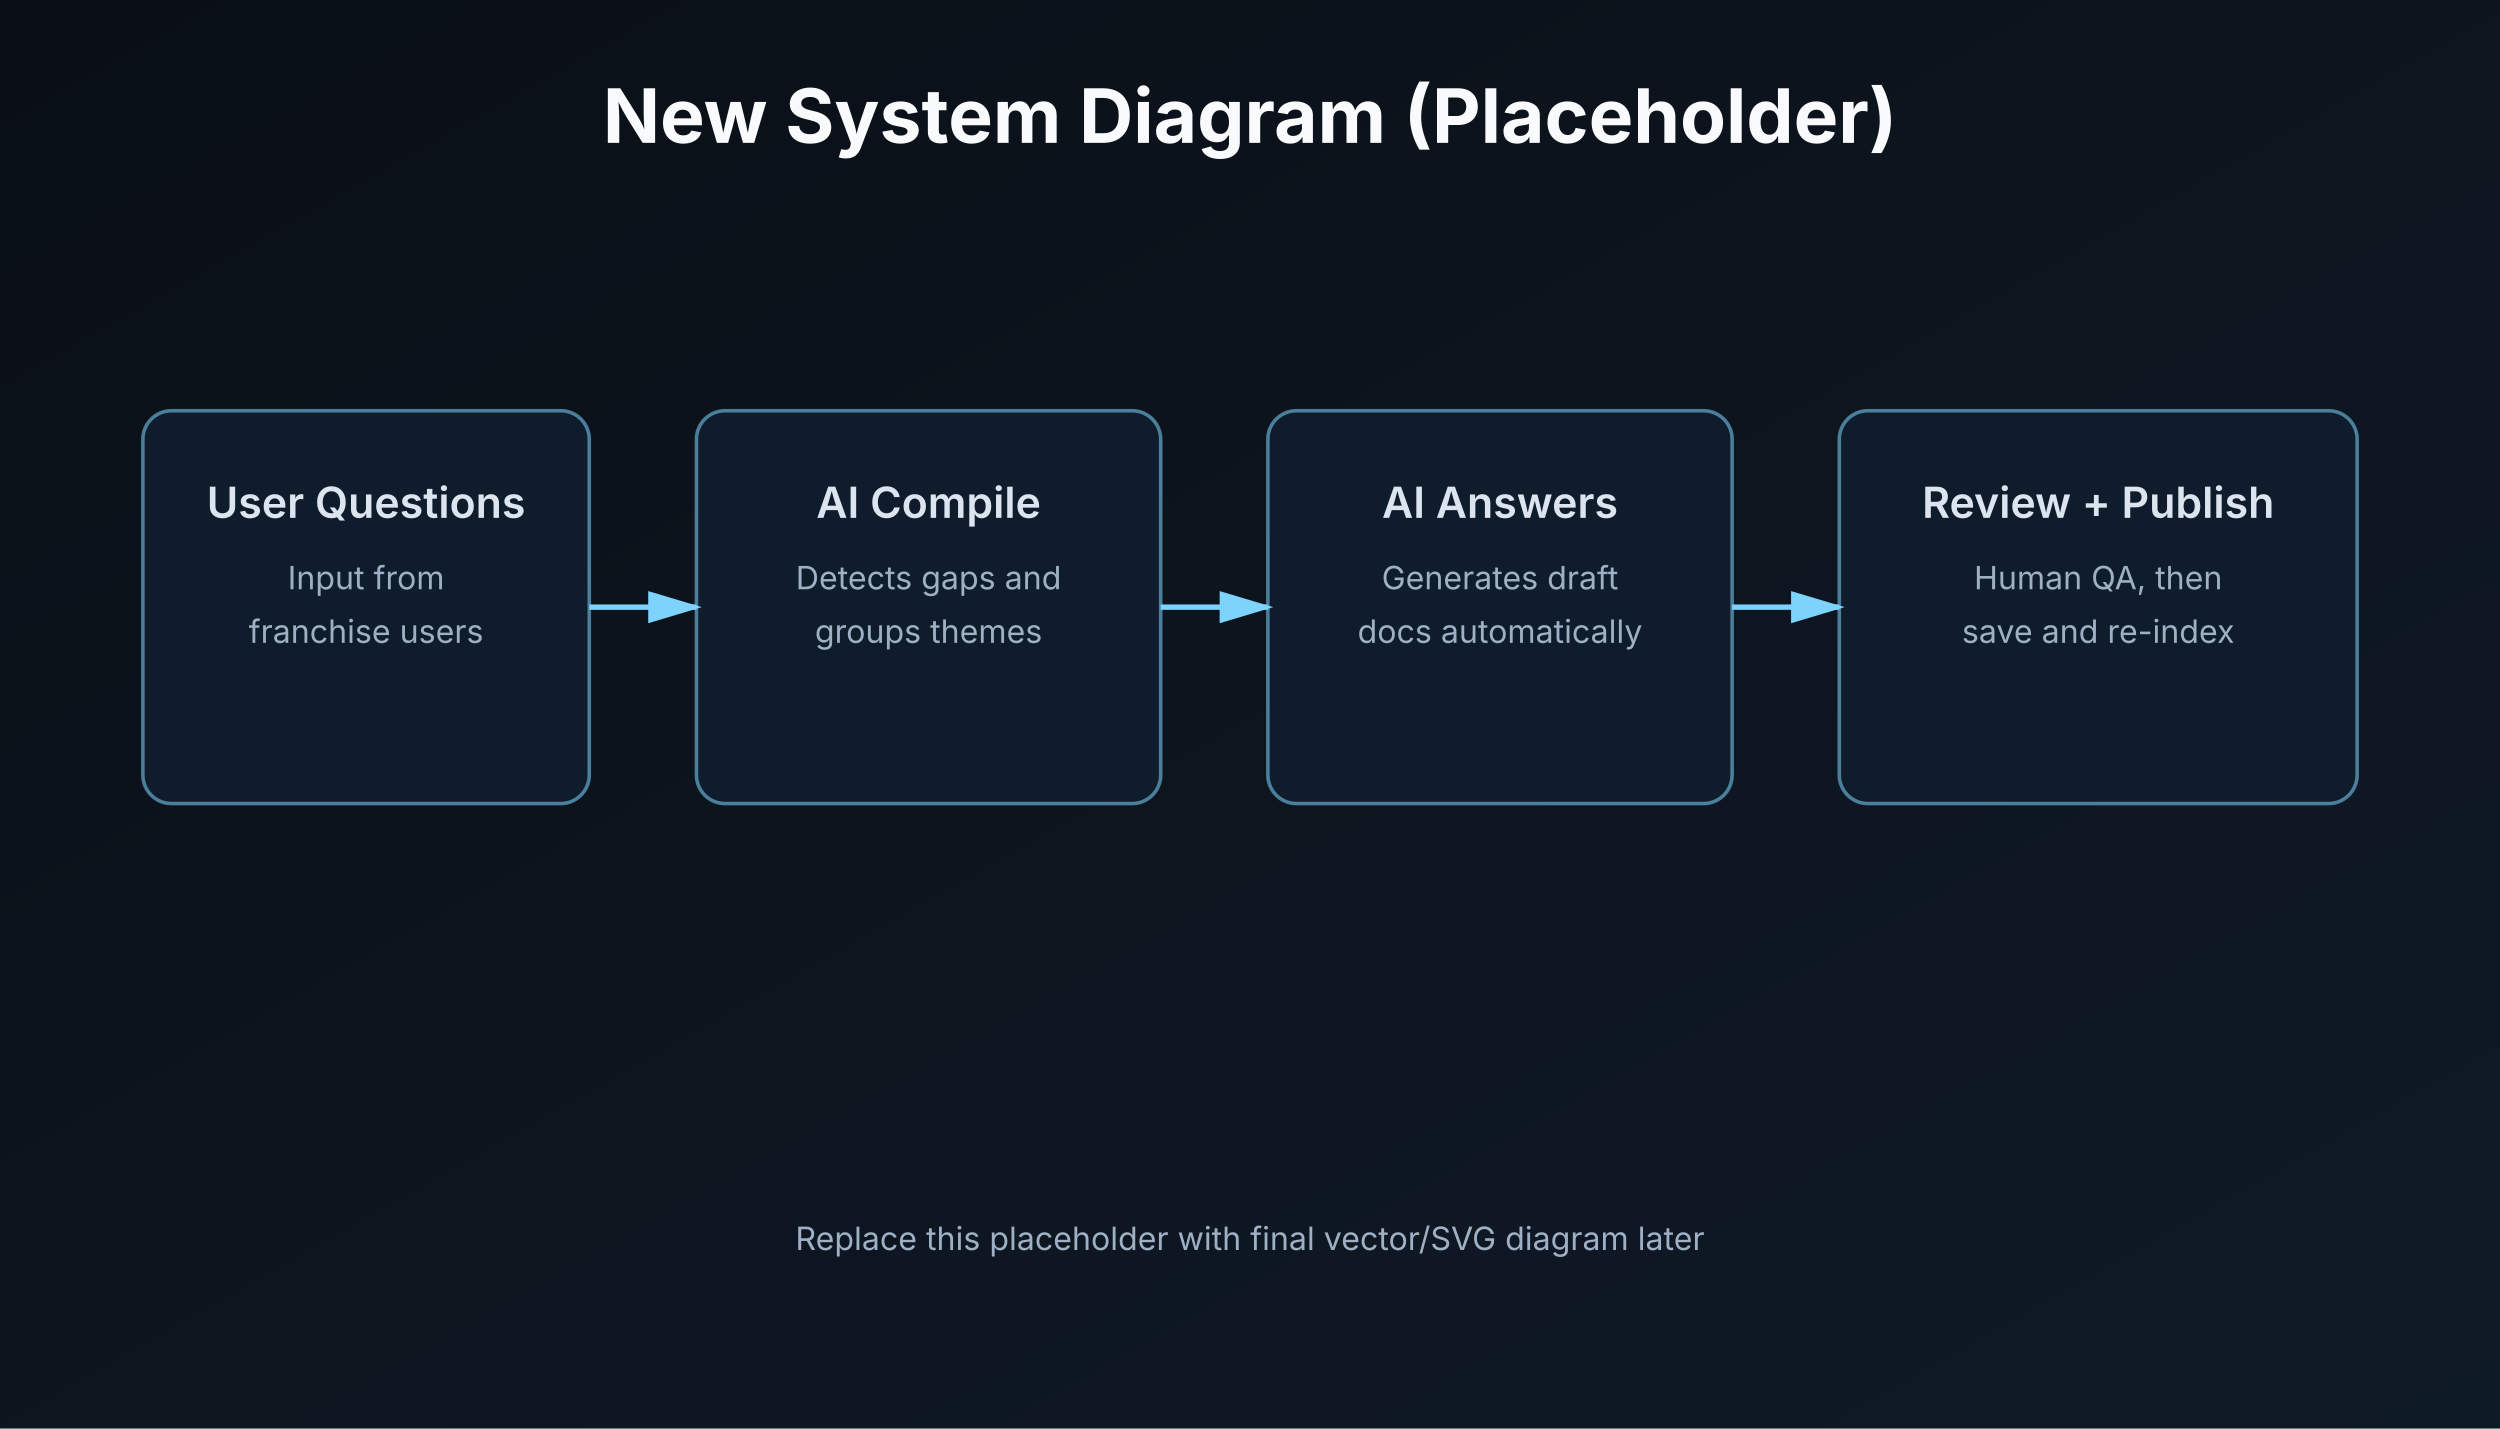
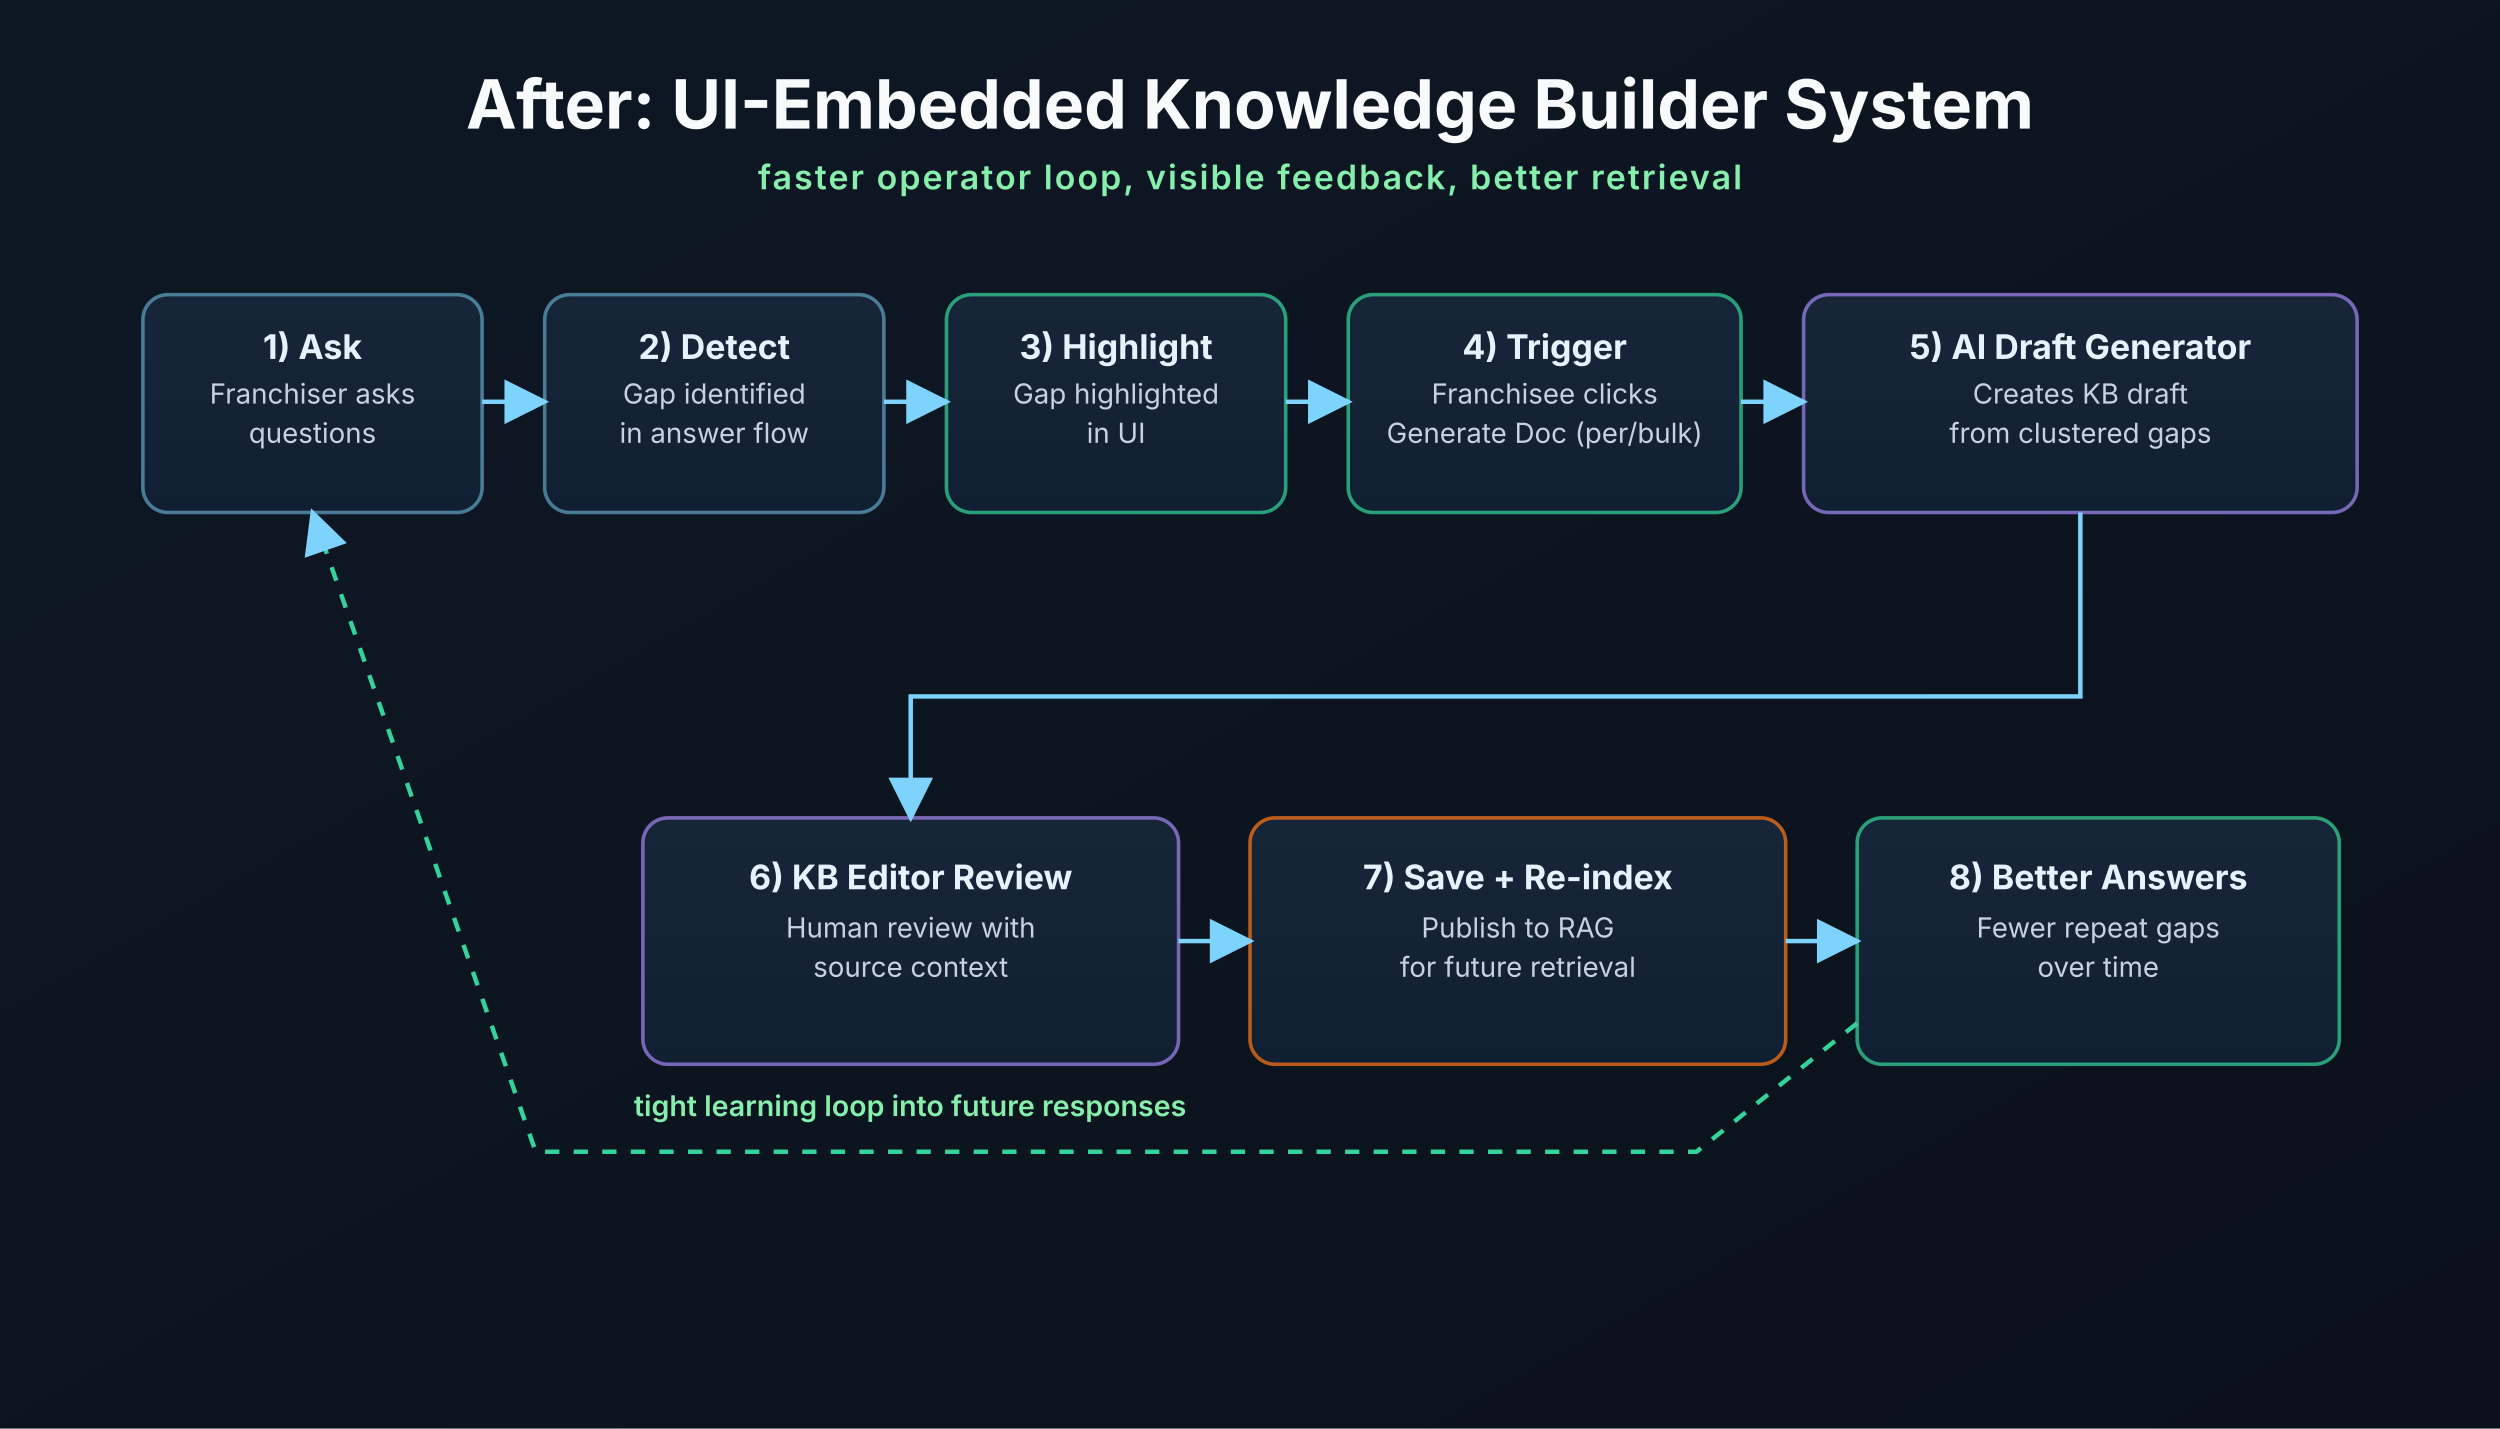
- <svg xmlns="http://www.w3.org/2000/svg" width="1400" height="800" viewBox="0 0 1400 800">
+ <svg xmlns="http://www.w3.org/2000/svg" viewBox="0 0 1400 800" shape-rendering="geometricPrecision">
  <defs>
-     <linearGradient id="bg2" x1="0" y1="0" x2="1" y2="1">
-       <stop offset="0%" stop-color="#0a0f16" />
-       <stop offset="100%" stop-color="#0f1a27" />
+     <linearGradient id="newBg" x1="0" y1="0" x2="1" y2="1">
+       <stop offset="0%" stop-color="#0e1825" />
+       <stop offset="100%" stop-color="#0a111a" />
    </linearGradient>
-     <marker id="arrow2" markerWidth="10" markerHeight="10" refX="9" refY="3" orient="auto">
-       <path d="M0,0 L10,3 L0,6 Z" fill="#7dd3fc" />
+     <linearGradient id="newCard" x1="0" y1="0" x2="0" y2="1">
+       <stop offset="0%" stop-color="#172538" />
+       <stop offset="100%" stop-color="#102032" />
+     </linearGradient>
+     <marker id="newArrow" viewBox="0 0 10 10" markerWidth="10" markerHeight="10" refX="9" refY="5" orient="auto-start-reverse">
+       <path d="M0 0 L10 5 L0 10 Z" fill="#7dd3fc" />
    </marker>
    <style>
-       .title { fill: #f8fafc; font: 700 42px Inter, Segoe UI, sans-serif; }
-       .label { fill: #dbe4ef; font: 600 24px Inter, Segoe UI, sans-serif; }
-       .body { fill: #9fb0c4; font: 400 18px Inter, Segoe UI, sans-serif; }
-       .box { fill: #0f1c2b; stroke: #7dd3fc; stroke-opacity: 0.55; stroke-width: 2; rx: 16; }
+       .title { fill: #f8fafc; font: 700 38px Inter, Segoe UI, sans-serif; }
+       .subtitle { fill: #86efac; font: 600 19px Inter, Segoe UI, sans-serif; letter-spacing: 0.06em; text-transform: uppercase; }
+       .node { fill: url(#newCard); stroke: #7dd3fc; stroke-width: 2; stroke-opacity: 0.52; }
+       .nodeGreen { stroke: #34d399; stroke-opacity: 0.72; }
+       .nodeViolet { stroke: #a78bfa; stroke-opacity: 0.68; }
+       .nodeOrange { stroke: #f97316; stroke-opacity: 0.74; }
+       .nodeTitle { fill: #e6f3ff; font: 700 19px Inter, Segoe UI, sans-serif; }
+       .nodeText { fill: #c6d2e1; font: 400 15.5px Inter, Segoe UI, sans-serif; }
+       .loopText { fill: #86efac; font: 600 16px Inter, Segoe UI, sans-serif; }
    </style>
  </defs>
-   <rect x="0" y="0" width="1400" height="800" fill="url(#bg2)" />
-   <text x="700" y="80" text-anchor="middle" class="title">New System Diagram (Placeholder)</text>
-   <rect x="80" y="230" width="250" height="220" class="box" />
-   <text x="205" y="290" text-anchor="middle" class="label">User Questions</text>
-   <text x="205" y="330" text-anchor="middle" class="body">Input from</text>
-   <text x="205" y="360" text-anchor="middle" class="body">franchise users</text>
-   <rect x="390" y="230" width="260" height="220" class="box" />
-   <text x="520" y="290" text-anchor="middle" class="label">AI Compile</text>
-   <text x="520" y="330" text-anchor="middle" class="body">Detects gaps and</text>
-   <text x="520" y="360" text-anchor="middle" class="body">groups themes</text>
-   <rect x="710" y="230" width="260" height="220" class="box" />
-   <text x="840" y="290" text-anchor="middle" class="label">AI Answers</text>
-   <text x="840" y="330" text-anchor="middle" class="body">Generates draft</text>
-   <text x="840" y="360" text-anchor="middle" class="body">docs automatically</text>
-   <rect x="1030" y="230" width="290" height="220" class="box" />
-   <text x="1175" y="290" text-anchor="middle" class="label">Review + Publish</text>
-   <text x="1175" y="330" text-anchor="middle" class="body">Human QA, then</text>
-   <text x="1175" y="360" text-anchor="middle" class="body">save and re-index</text>
-   <line x1="330" y1="340" x2="390" y2="340" stroke="#7dd3fc" stroke-width="3" marker-end="url(#arrow2)" />
-   <line x1="650" y1="340" x2="710" y2="340" stroke="#7dd3fc" stroke-width="3" marker-end="url(#arrow2)" />
-   <line x1="970" y1="340" x2="1030" y2="340" stroke="#7dd3fc" stroke-width="3" marker-end="url(#arrow2)" />
-   <text x="700" y="700" text-anchor="middle" class="body">Replace this placeholder with final vector/SVG diagram later</text>
+   <rect x="0" y="0" width="1400" height="800" fill="url(#newBg)" />
+   <text x="700" y="72" text-anchor="middle" class="title">After: UI-Embedded Knowledge Builder System</text>
+   <text x="700" y="106" text-anchor="middle" class="subtitle">faster operator loop, visible feedback, better retrieval</text>
+   <rect x="80" y="165" width="190" height="122" rx="14" ry="14" class="node" />
+   <text x="175" y="201" text-anchor="middle" class="nodeTitle">1) Ask</text>
+   <text x="175" y="226" text-anchor="middle" class="nodeText">Franchiser asks</text>
+   <text x="175" y="248" text-anchor="middle" class="nodeText">questions</text>
+   <rect x="305" y="165" width="190" height="122" rx="14" ry="14" class="node" />
+   <text x="400" y="201" text-anchor="middle" class="nodeTitle">2) Detect</text>
+   <text x="400" y="226" text-anchor="middle" class="nodeText">Gap identified</text>
+   <text x="400" y="248" text-anchor="middle" class="nodeText">in answer flow</text>
+   <rect x="530" y="165" width="190" height="122" rx="14" ry="14" class="node nodeGreen" />
+   <text x="625" y="201" text-anchor="middle" class="nodeTitle">3) Highlight</text>
+   <text x="625" y="226" text-anchor="middle" class="nodeText">Gap highlighted</text>
+   <text x="625" y="248" text-anchor="middle" class="nodeText">in UI</text>
+   <rect x="755" y="165" width="220" height="122" rx="14" ry="14" class="node nodeGreen" />
+   <text x="865" y="201" text-anchor="middle" class="nodeTitle">4) Trigger</text>
+   <text x="865" y="226" text-anchor="middle" class="nodeText">Franchisee clicks</text>
+   <text x="865" y="248" text-anchor="middle" class="nodeText">Generate Doc (per/bulk)</text>
+   <rect x="1010" y="165" width="310" height="122" rx="14" ry="14" class="node nodeViolet" />
+   <text x="1165" y="201" text-anchor="middle" class="nodeTitle">5) AI Draft Generator</text>
+   <text x="1165" y="226" text-anchor="middle" class="nodeText">Creates KB draft</text>
+   <text x="1165" y="248" text-anchor="middle" class="nodeText">from clustered gaps</text>
+   <rect x="360" y="458" width="300" height="138" rx="14" ry="14" class="node nodeViolet" />
+   <text x="510" y="498" text-anchor="middle" class="nodeTitle">6) KB Editor Review</text>
+   <text x="510" y="525" text-anchor="middle" class="nodeText">Human review with</text>
+   <text x="510" y="547" text-anchor="middle" class="nodeText">source context</text>
+   <rect x="700" y="458" width="300" height="138" rx="14" ry="14" class="node nodeOrange" />
+   <text x="850" y="498" text-anchor="middle" class="nodeTitle">7) Save + Re-index</text>
+   <text x="850" y="525" text-anchor="middle" class="nodeText">Publish to RAG</text>
+   <text x="850" y="547" text-anchor="middle" class="nodeText">for future retrieval</text>
+   <rect x="1040" y="458" width="270" height="138" rx="14" ry="14" class="node nodeGreen" />
+   <text x="1175" y="498" text-anchor="middle" class="nodeTitle">8) Better Answers</text>
+   <text x="1175" y="525" text-anchor="middle" class="nodeText">Fewer repeat gaps</text>
+   <text x="1175" y="547" text-anchor="middle" class="nodeText">over time</text>
+   <line x1="270" y1="225" x2="305" y2="225" stroke="#7dd3fc" stroke-width="2.5" marker-end="url(#newArrow)" />
+   <line x1="495" y1="225" x2="530" y2="225" stroke="#7dd3fc" stroke-width="2.5" marker-end="url(#newArrow)" />
+   <line x1="720" y1="225" x2="755" y2="225" stroke="#7dd3fc" stroke-width="2.5" marker-end="url(#newArrow)" />
+   <line x1="975" y1="225" x2="1010" y2="225" stroke="#7dd3fc" stroke-width="2.5" marker-end="url(#newArrow)" />
+   <path d="M1165 287 L1165 390 L510 390 L510 458" fill="none" stroke="#7dd3fc" stroke-width="2.5" marker-end="url(#newArrow)" />
+   <line x1="660" y1="527" x2="700" y2="527" stroke="#7dd3fc" stroke-width="2.5" marker-end="url(#newArrow)" />
+   <line x1="1000" y1="527" x2="1040" y2="527" stroke="#7dd3fc" stroke-width="2.5" marker-end="url(#newArrow)" />
+   <path d="M1040 573 L950 645 L300 645 L175 287" fill="none" stroke="#34d399" stroke-width="2.5" stroke-dasharray="8 8" marker-end="url(#newArrow)" />
+   <text x="355" y="625" class="loopText">tight learning loop into future responses</text>
</svg>
